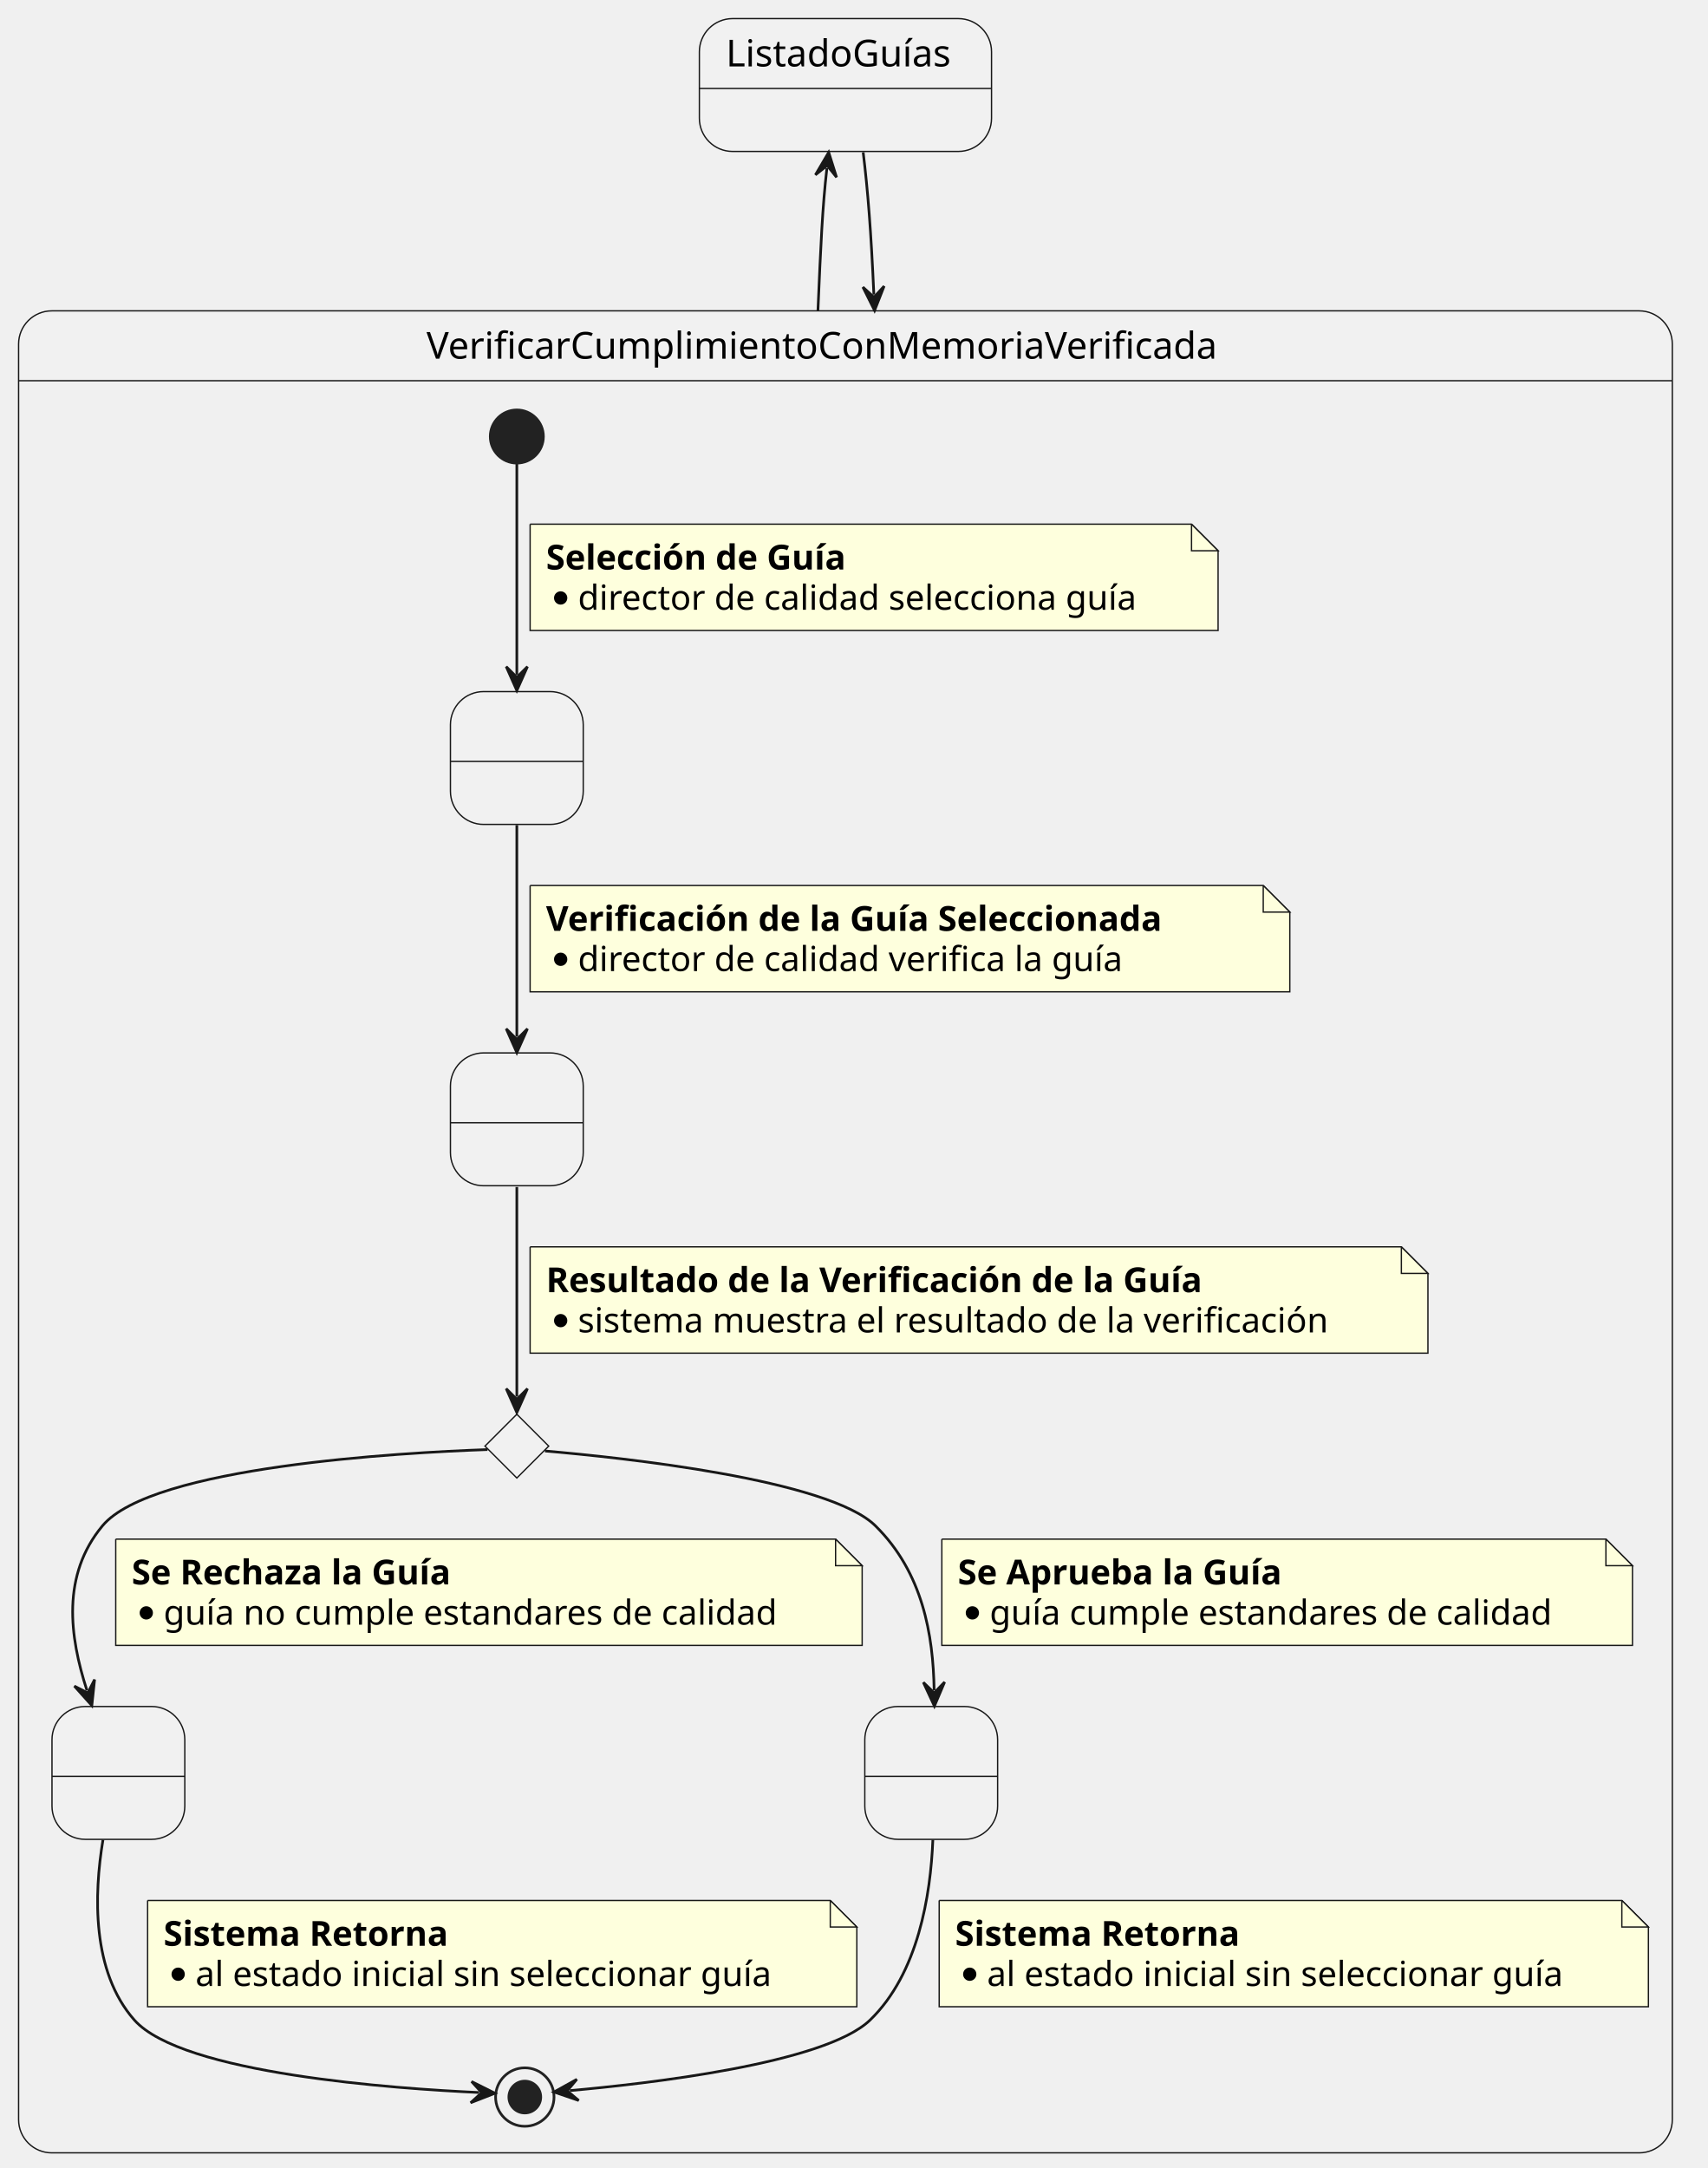
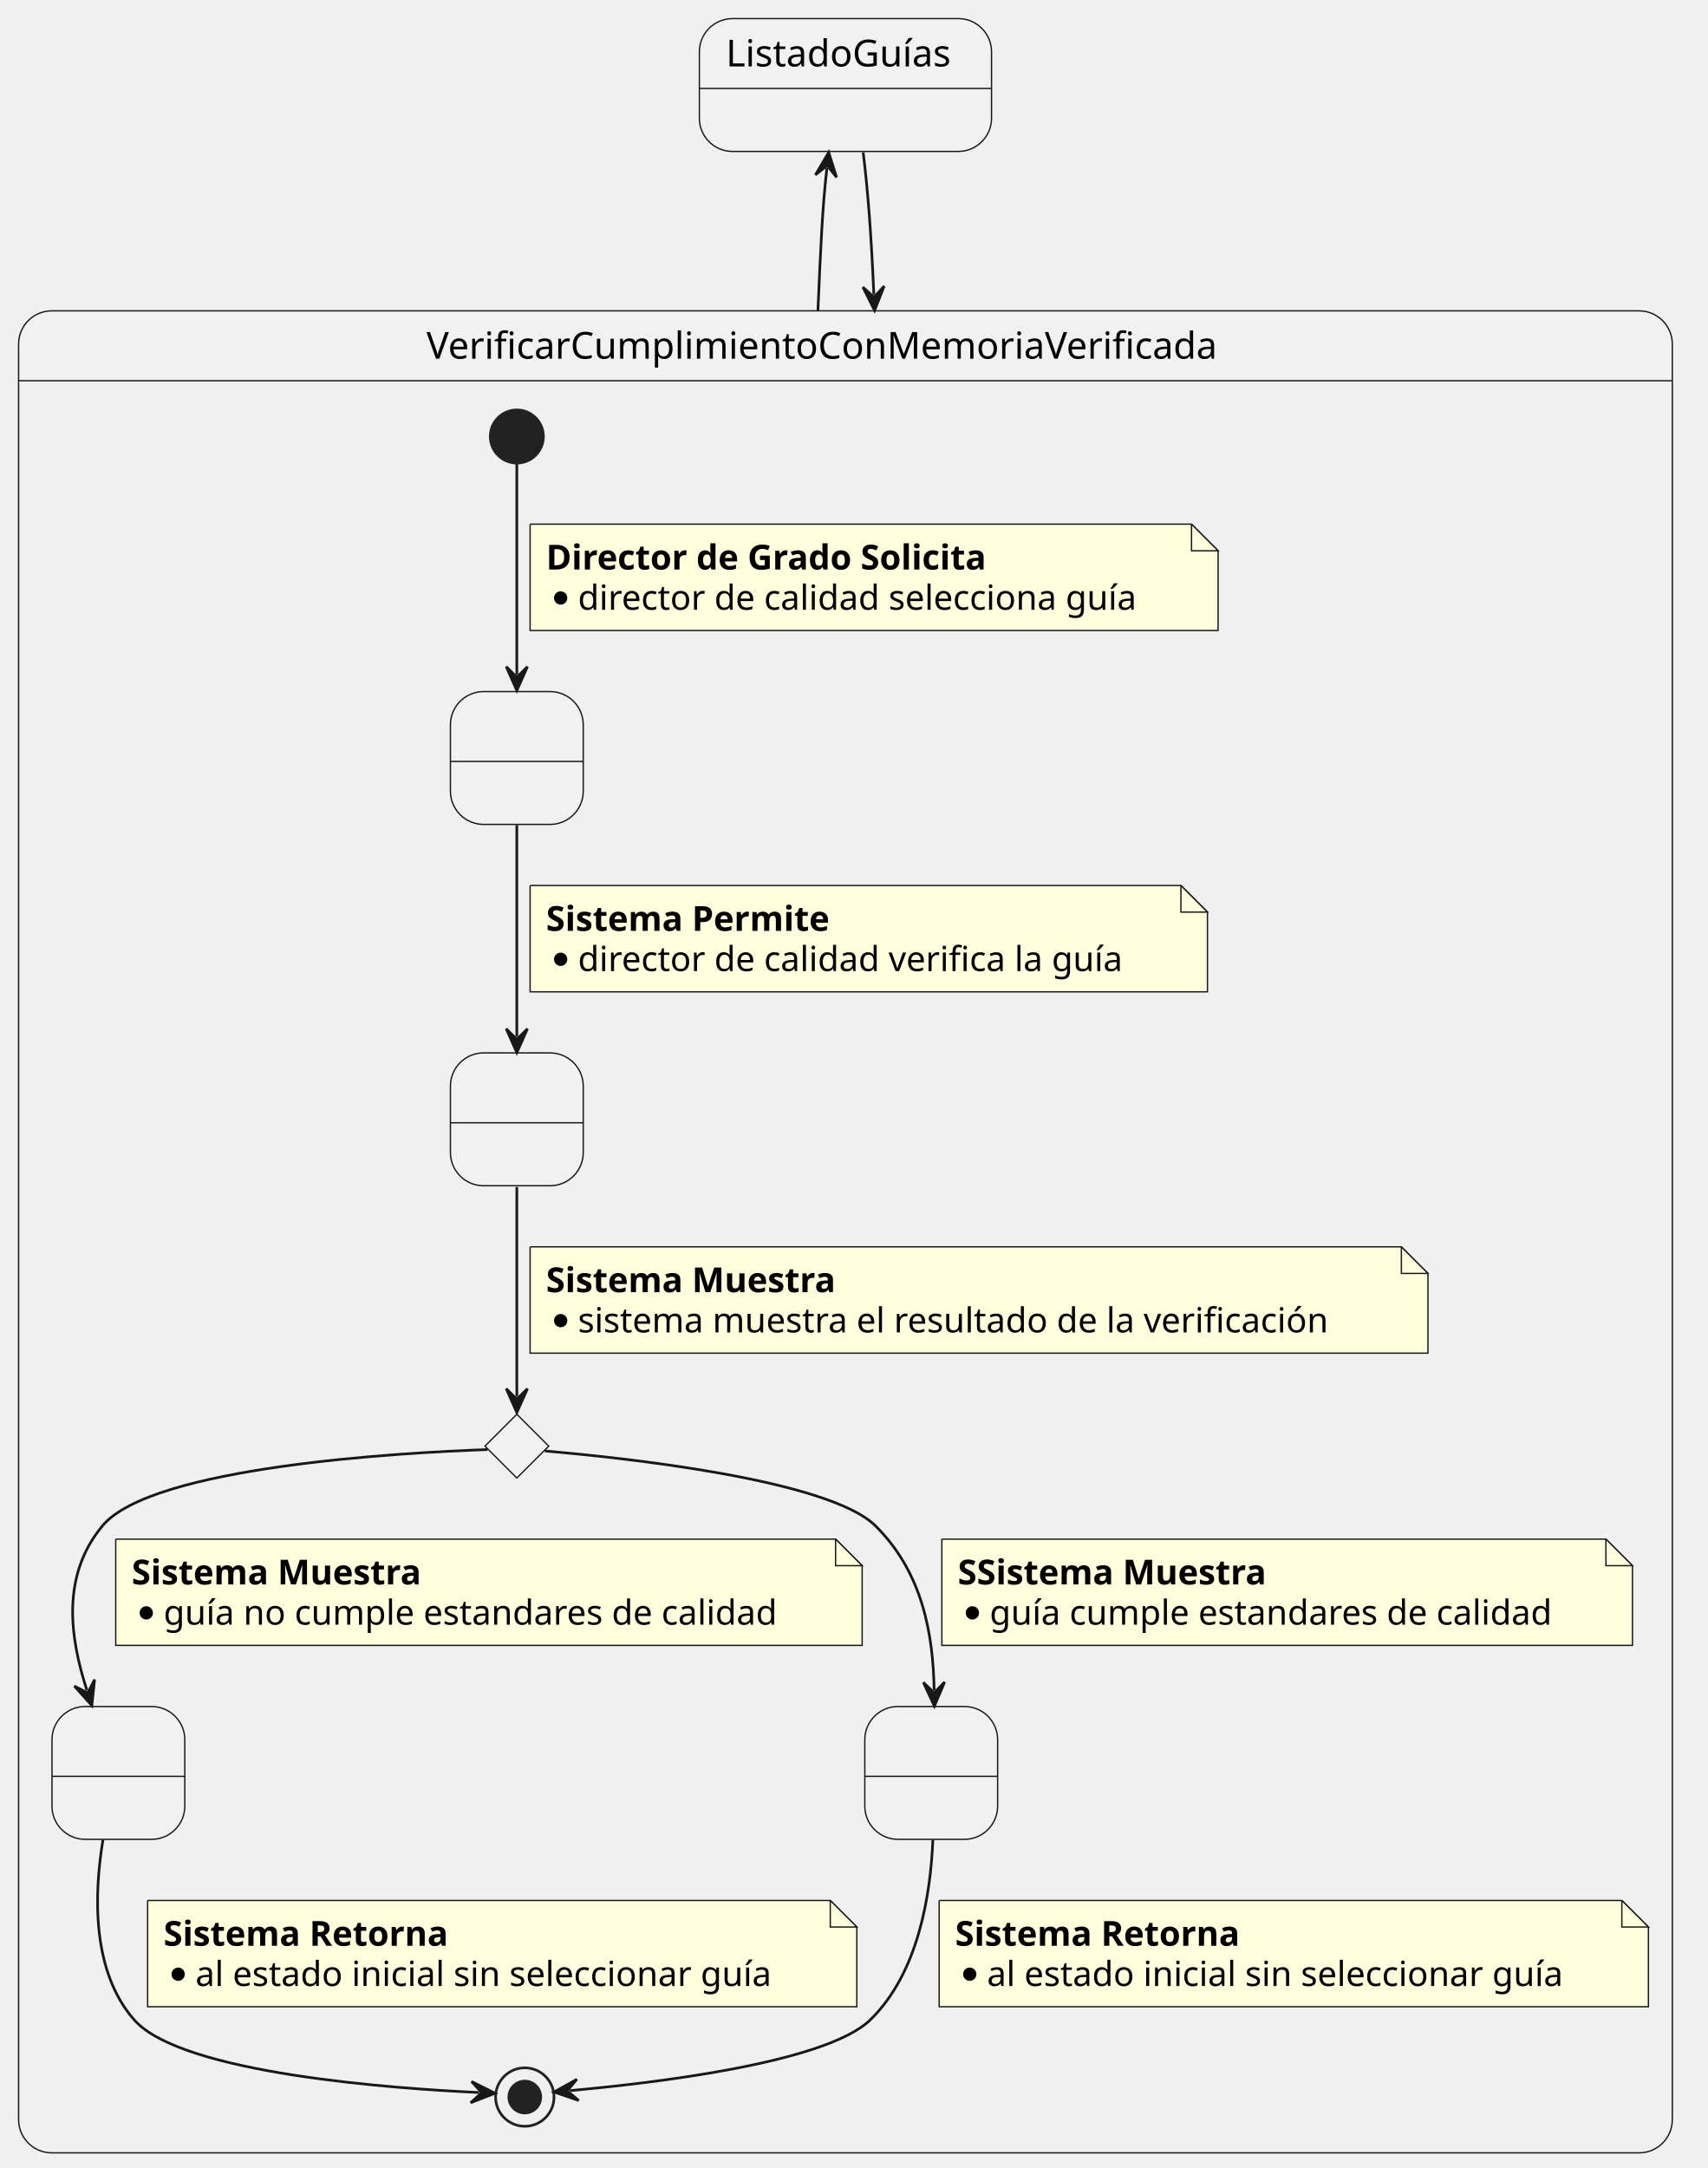
<svg xmlns="http://www.w3.org/2000/svg" contentStyleType="text/css" data-diagram-type="STATE" height="816px" preserveAspectRatio="none" style="width:643px;height:816px;background:#FFFFFF;" version="1.1" viewBox="0 0 643 816" width="643px" zoomAndPan="magnify">
  <defs />
  <g>
    <path d="M19.5,117 L617.073,117 A12.5,12.5 0 0 1 629.573,129.5 L629.573,143.297 L7,143.297 L7,129.5 A12.5,12.5 0 0 1 19.5,117 " fill="#F1F1F1" style="stroke:#F1F1F1;stroke-width:1;" />
    <rect fill="#FFFFFF" fill-opacity="0" height="693.297" rx="12.5" ry="12.5" style="stroke:#181818;stroke-width:0.5;" width="622.573" x="7" y="117" />
    <line style="stroke:#181818;stroke-width:0.5;" x1="7" x2="629.573" y1="143.297" y2="143.297" />
    <text fill="#000000" font-family="sans-serif" font-size="14" lengthAdjust="spacing" textLength="315.438" x="160.568" y="134.995">VerificarCumplimientoConMemoriaVerificada</text>
    <g id="VerificarCumplimientoConMemoriaVerificada.SeleccionarGuia">
      <rect fill="#F1F1F1" height="50" rx="12.5" ry="12.5" style="stroke:#181818;stroke-width:0.5;" width="50" x="169.573" y="260.297" />
      <line style="stroke:#181818;stroke-width:0.5;" x1="169.573" x2="219.573" y1="286.594" y2="286.594" />
      <text fill="#000000" font-family="sans-serif" font-size="14" lengthAdjust="spacing" textLength="4.45" x="192.348" y="278.292"> </text>
    </g>
    <g id="VerificarCumplimientoConMemoriaVerificada.VerificarGuia">
      <rect fill="#F1F1F1" height="50" rx="12.5" ry="12.5" style="stroke:#181818;stroke-width:0.5;" width="50" x="169.573" y="396.297" />
      <line style="stroke:#181818;stroke-width:0.5;" x1="169.573" x2="219.573" y1="422.594" y2="422.594" />
      <text fill="#000000" font-family="sans-serif" font-size="14" lengthAdjust="spacing" textLength="4.45" x="192.348" y="414.292"> </text>
    </g>
    <g id="elem_ResultadoVerificacion">
      <polygon fill="#F1F1F1" points="194.573,532.297,206.573,544.297,194.573,556.297,182.573,544.297,194.573,532.297" style="stroke:#181818;stroke-width:0.5;" />
    </g>
    <g id="VerificarCumplimientoConMemoriaVerificada.GuiaNoCumpleRequisitos">
      <rect fill="#F1F1F1" height="50" rx="12.5" ry="12.5" style="stroke:#181818;stroke-width:0.5;" width="50" x="19.573" y="642.297" />
      <line style="stroke:#181818;stroke-width:0.5;" x1="19.573" x2="69.573" y1="668.594" y2="668.594" />
      <text fill="#000000" font-family="sans-serif" font-size="14" lengthAdjust="spacing" textLength="4.45" x="42.348" y="660.292"> </text>
    </g>
    <g id="VerificarCumplimientoConMemoriaVerificada.GuiaCumpleRequisitos">
      <rect fill="#F1F1F1" height="50" rx="12.5" ry="12.5" style="stroke:#181818;stroke-width:0.5;" width="50" x="325.573" y="642.297" />
      <line style="stroke:#181818;stroke-width:0.5;" x1="325.573" x2="375.573" y1="668.594" y2="668.594" />
      <text fill="#000000" font-family="sans-serif" font-size="14" lengthAdjust="spacing" textLength="4.45" x="348.348" y="660.292"> </text>
    </g>
    <ellipse cx="194.573" cy="164.297" fill="#222222" rx="10" ry="10" style="stroke:#222222;stroke-width:1;" />
    <ellipse cx="197.573" cy="789.297" fill="#FFFFFF" fill-opacity="0" rx="11" ry="11" style="stroke:#222222;stroke-width:1;" />
    <ellipse cx="197.573" cy="789.297" fill="#222222" rx="6" ry="6" style="stroke:#222222;stroke-width:1;" />
    <g id="link_*start*VerificarCumplimientoConMemoriaVerificada_SeleccionarGuia">
      <path d="M194.573,174.637 C194.573,192.827 194.573,227.537 194.573,253.907 " fill="#FFFFFF" fill-opacity="0" id="*start*VerificarCumplimientoConMemoriaVerificada-to-SeleccionarGuia" style="stroke:#181818;stroke-width:1;" />
      <polygon fill="#181818" points="194.573,259.907,198.573,250.907,194.573,254.907,190.573,250.907,194.573,259.907" style="stroke:#181818;stroke-width:1;" />
      <path d="M199.573,197.297 L199.573,237.297 L458.573,237.297 L458.573,207.297 L448.573,197.297 L199.573,197.297 " fill="#FEFFDD" style="stroke:#181818;stroke-width:0.5;" />
      <path d="M448.573,197.297 L448.573,207.297 L458.573,207.297 L448.573,197.297 " fill="#FEFFDD" style="stroke:#181818;stroke-width:0.5;" />
-       <text fill="#000000" font-family="sans-serif" font-size="13" font-weight="bold" lengthAdjust="spacing" textLength="129.835" x="205.573" y="214.364">Selección de Guía</text>
+       <text fill="#000000" font-family="sans-serif" font-size="13" font-weight="bold" lengthAdjust="spacing" textLength="189.884" x="205.573" y="214.364">Director de Grado Solicita</text>
      <ellipse cx="211.073" cy="225.062" fill="#000000" rx="2.5" ry="2.5" />
      <text fill="#000000" font-family="sans-serif" font-size="13" lengthAdjust="spacing" textLength="226.852" x="217.573" y="229.497">director de calidad selecciona guía</text>
    </g>
    <g id="link_SeleccionarGuia_VerificarGuia">
      <path d="M194.573,310.567 C194.573,334.847 194.573,365.987 194.573,390.207 " fill="#FFFFFF" fill-opacity="0" id="SeleccionarGuia-to-VerificarGuia" style="stroke:#181818;stroke-width:1;" />
      <polygon fill="#181818" points="194.573,396.207,198.573,387.207,194.573,391.207,190.573,387.207,194.573,396.207" style="stroke:#181818;stroke-width:1;" />
-       <path d="M199.573,333.297 L199.573,373.297 L485.573,373.297 L485.573,343.297 L475.573,333.297 L199.573,333.297 " fill="#FEFFDD" style="stroke:#181818;stroke-width:0.5;" />
-       <path d="M475.573,333.297 L475.573,343.297 L485.573,343.297 L475.573,333.297 " fill="#FEFFDD" style="stroke:#181818;stroke-width:0.5;" />
-       <text fill="#000000" font-family="sans-serif" font-size="13" font-weight="bold" lengthAdjust="spacing" textLength="265.649" x="205.573" y="350.364">Verificación de la Guía Seleccionada</text>
+       <path d="M199.573,333.297 L199.573,373.297 L454.573,373.297 L454.573,343.297 L444.573,333.297 L199.573,333.297 " fill="#FEFFDD" style="stroke:#181818;stroke-width:0.5;" />
+       <path d="M444.573,333.297 L444.573,343.297 L454.573,343.297 L444.573,333.297 " fill="#FEFFDD" style="stroke:#181818;stroke-width:0.5;" />
+       <text fill="#000000" font-family="sans-serif" font-size="13" font-weight="bold" lengthAdjust="spacing" textLength="121.221" x="205.573" y="350.364">Sistema Permite</text>
      <ellipse cx="211.073" cy="361.062" fill="#000000" rx="2.5" ry="2.5" />
      <text fill="#000000" font-family="sans-serif" font-size="13" lengthAdjust="spacing" textLength="222.066" x="217.573" y="365.497">director de calidad verifica la guía</text>
    </g>
    <g id="link_VerificarGuia_ResultadoVerificacion">
      <path d="M194.573,446.787 C194.573,472.607 194.573,506.207 194.573,525.667 " fill="#FFFFFF" fill-opacity="0" id="VerificarGuia-to-ResultadoVerificacion" style="stroke:#181818;stroke-width:1;" />
      <polygon fill="#181818" points="194.573,531.667,198.573,522.667,194.573,526.667,190.573,522.667,194.573,531.667" style="stroke:#181818;stroke-width:1;" />
      <path d="M199.573,469.297 L199.573,509.297 L537.573,509.297 L537.573,479.297 L527.573,469.297 L199.573,469.297 " fill="#FEFFDD" style="stroke:#181818;stroke-width:0.5;" />
      <path d="M527.573,469.297 L527.573,479.297 L537.573,479.297 L527.573,469.297 " fill="#FEFFDD" style="stroke:#181818;stroke-width:0.5;" />
-       <text fill="#000000" font-family="sans-serif" font-size="13" font-weight="bold" lengthAdjust="spacing" textLength="283.194" x="205.573" y="486.364">Resultado de la Verificación de la Guía</text>
+       <text fill="#000000" font-family="sans-serif" font-size="13" font-weight="bold" lengthAdjust="spacing" textLength="123.576" x="205.573" y="486.364">Sistema Muestra</text>
      <ellipse cx="211.073" cy="497.062" fill="#000000" rx="2.5" ry="2.5" />
      <text fill="#000000" font-family="sans-serif" font-size="13" lengthAdjust="spacing" textLength="305.335" x="217.573" y="501.497">sistema muestra el resultado de la verificación</text>
    </g>
    <g id="link_ResultadoVerificacion_GuiaNoCumpleRequisitos">
      <path d="M183.533,545.597 C151.083,546.737 57.153,551.947 38.573,574.297 C23.123,592.887 26.139,615.837 32.728,636.237 " fill="#FFFFFF" fill-opacity="0" id="ResultadoVerificacion-to-GuiaNoCumpleRequisitos" style="stroke:#181818;stroke-width:1;" />
      <polygon fill="#181818" points="34.573,641.947,35.613,632.153,33.036,637.189,28,634.612,34.573,641.947" style="stroke:#181818;stroke-width:1;" />
      <path d="M43.573,579.297 L43.573,619.297 L324.573,619.297 L324.573,589.297 L314.573,579.297 L43.573,579.297 " fill="#FEFFDD" style="stroke:#181818;stroke-width:0.5;" />
      <path d="M314.573,579.297 L314.573,589.297 L324.573,589.297 L314.573,579.297 " fill="#FEFFDD" style="stroke:#181818;stroke-width:0.5;" />
-       <text fill="#000000" font-family="sans-serif" font-size="13" font-weight="bold" lengthAdjust="spacing" textLength="139.039" x="49.573" y="596.364">Se Rechaza la Guía</text>
+       <text fill="#000000" font-family="sans-serif" font-size="13" font-weight="bold" lengthAdjust="spacing" textLength="123.576" x="49.573" y="596.364">Sistema Muestra</text>
      <ellipse cx="55.073" cy="607.062" fill="#000000" rx="2.5" ry="2.5" />
      <text fill="#000000" font-family="sans-serif" font-size="13" lengthAdjust="spacing" textLength="248.301" x="61.573" y="611.497">guía no cumple estandares de calidad</text>
    </g>
    <g id="link_GuiaNoCumpleRequisitos_*end*VerificarCumplimientoConMemoriaVerificada">
      <path d="M38.763,692.487 C35.363,713.057 34.463,742.067 50.573,760.297 C68.553,780.637 149.159,786.15 180.349,787.59 " fill="#FFFFFF" fill-opacity="0" id="GuiaNoCumpleRequisitos-to-*end*VerificarCumplimientoConMemoriaVerificada" style="stroke:#181818;stroke-width:1;" />
      <polygon fill="#181818" points="186.343,787.867,177.537,783.456,181.348,787.636,177.168,791.447,186.343,787.867" style="stroke:#181818;stroke-width:1;" />
      <path d="M55.573,715.297 L55.573,755.297 L322.573,755.297 L322.573,725.297 L312.573,715.297 L55.573,715.297 " fill="#FEFFDD" style="stroke:#181818;stroke-width:0.5;" />
      <path d="M312.573,715.297 L312.573,725.297 L322.573,725.297 L312.573,715.297 " fill="#FEFFDD" style="stroke:#181818;stroke-width:0.5;" />
      <text fill="#000000" font-family="sans-serif" font-size="13" font-weight="bold" lengthAdjust="spacing" textLength="121.843" x="61.573" y="732.364">Sistema Retorna</text>
      <ellipse cx="67.073" cy="743.062" fill="#000000" rx="2.5" ry="2.5" />
      <text fill="#000000" font-family="sans-serif" font-size="13" lengthAdjust="spacing" textLength="234.565" x="73.573" y="747.497">al estado inicial sin seleccionar guía</text>
    </g>
    <g id="link_ResultadoVerificacion_GuiaCumpleRequisitos">
      <path d="M205.163,546.127 C233.803,548.587 311.833,556.777 329.573,574.297 C347.413,591.907 351.322,615.328 351.672,636.158 " fill="#FFFFFF" fill-opacity="0" id="ResultadoVerificacion-to-GuiaCumpleRequisitos" style="stroke:#181818;stroke-width:1;" />
      <polygon fill="#181818" points="351.773,642.157,355.621,633.091,351.689,637.158,347.622,633.225,351.773,642.157" style="stroke:#181818;stroke-width:1;" />
      <path d="M354.573,579.297 L354.573,619.297 L614.573,619.297 L614.573,589.297 L604.573,579.297 L354.573,579.297 " fill="#FEFFDD" style="stroke:#181818;stroke-width:0.5;" />
      <path d="M604.573,579.297 L604.573,589.297 L614.573,589.297 L604.573,579.297 " fill="#FEFFDD" style="stroke:#181818;stroke-width:0.5;" />
-       <text fill="#000000" font-family="sans-serif" font-size="13" font-weight="bold" lengthAdjust="spacing" textLength="140.067" x="360.573" y="596.364">Se Aprueba la Guía</text>
+       <text fill="#000000" font-family="sans-serif" font-size="13" font-weight="bold" lengthAdjust="spacing" textLength="132.939" x="360.573" y="596.364">SSistema Muestra</text>
      <ellipse cx="366.073" cy="607.062" fill="#000000" rx="2.5" ry="2.5" />
      <text fill="#000000" font-family="sans-serif" font-size="13" lengthAdjust="spacing" textLength="227.976" x="372.573" y="611.497">guía cumple estandares de calidad</text>
    </g>
    <g id="link_GuiaCumpleRequisitos_*end*VerificarCumplimientoConMemoriaVerificada">
      <path d="M351.193,692.487 C350.353,713.337 345.673,742.777 327.573,760.297 C310.483,776.837 242.699,784.352 214.529,786.872 " fill="#FFFFFF" fill-opacity="0" id="GuiaCumpleRequisitos-to-*end*VerificarCumplimientoConMemoriaVerificada" style="stroke:#181818;stroke-width:1;" />
      <polygon fill="#181818" points="208.553,787.407,217.874,790.589,213.533,786.961,217.161,782.621,208.553,787.407" style="stroke:#181818;stroke-width:1;" />
      <path d="M353.573,715.297 L353.573,755.297 L620.573,755.297 L620.573,725.297 L610.573,715.297 L353.573,715.297 " fill="#FEFFDD" style="stroke:#181818;stroke-width:0.5;" />
      <path d="M610.573,715.297 L610.573,725.297 L620.573,725.297 L610.573,715.297 " fill="#FEFFDD" style="stroke:#181818;stroke-width:0.5;" />
      <text fill="#000000" font-family="sans-serif" font-size="13" font-weight="bold" lengthAdjust="spacing" textLength="121.843" x="359.573" y="732.364">Sistema Retorna</text>
      <ellipse cx="365.073" cy="743.062" fill="#000000" rx="2.5" ry="2.5" />
      <text fill="#000000" font-family="sans-serif" font-size="13" lengthAdjust="spacing" textLength="234.565" x="371.573" y="747.497">al estado inicial sin seleccionar guía</text>
    </g>
    <g id="ListadoGuías">
      <rect fill="#F1F1F1" height="50" rx="12.5" ry="12.5" style="stroke:#181818;stroke-width:0.5;" width="109.988" x="263.29" y="7" />
      <line style="stroke:#181818;stroke-width:0.5;" x1="263.29" x2="373.278" y1="33.297" y2="33.297" />
      <text fill="#000000" font-family="sans-serif" font-size="14" lengthAdjust="spacing" textLength="89.988" x="273.29" y="24.995">ListadoGuías</text>
    </g>
    <g id="link_VerificarCumplimientoConMemoriaVerificada_ListadoGuías">
      <path d="M328.982,110.876 C327.902,86.686 326.74,72.07 324.96,57.33 " fill="#FFFFFF" fill-opacity="0" id="VerificarCumplimientoConMemoriaVerificada-backto-ListadoGuías" style="stroke:#181818;stroke-width:1;" />
      <polygon fill="#181818" points="329.25,116.87,332.845,107.701,329.027,111.875,324.853,108.057,329.25,116.87" style="stroke:#181818;stroke-width:1;" />
    </g>
    <g id="link_ListadoGuías_VerificarCumplimientoConMemoriaVerificada">
      <path d="M311.3,63.291 C309.62,78.031 308.96,92.68 307.93,116.87 " fill="#FFFFFF" fill-opacity="0" id="ListadoGuías-backto-VerificarCumplimientoConMemoriaVerificada" style="stroke:#181818;stroke-width:1;" />
      <polygon fill="#181818" points="311.98,57.33,306.986,65.819,311.414,62.298,314.935,66.725,311.98,57.33" style="stroke:#181818;stroke-width:1;" />
    </g>
  </g>
</svg>
